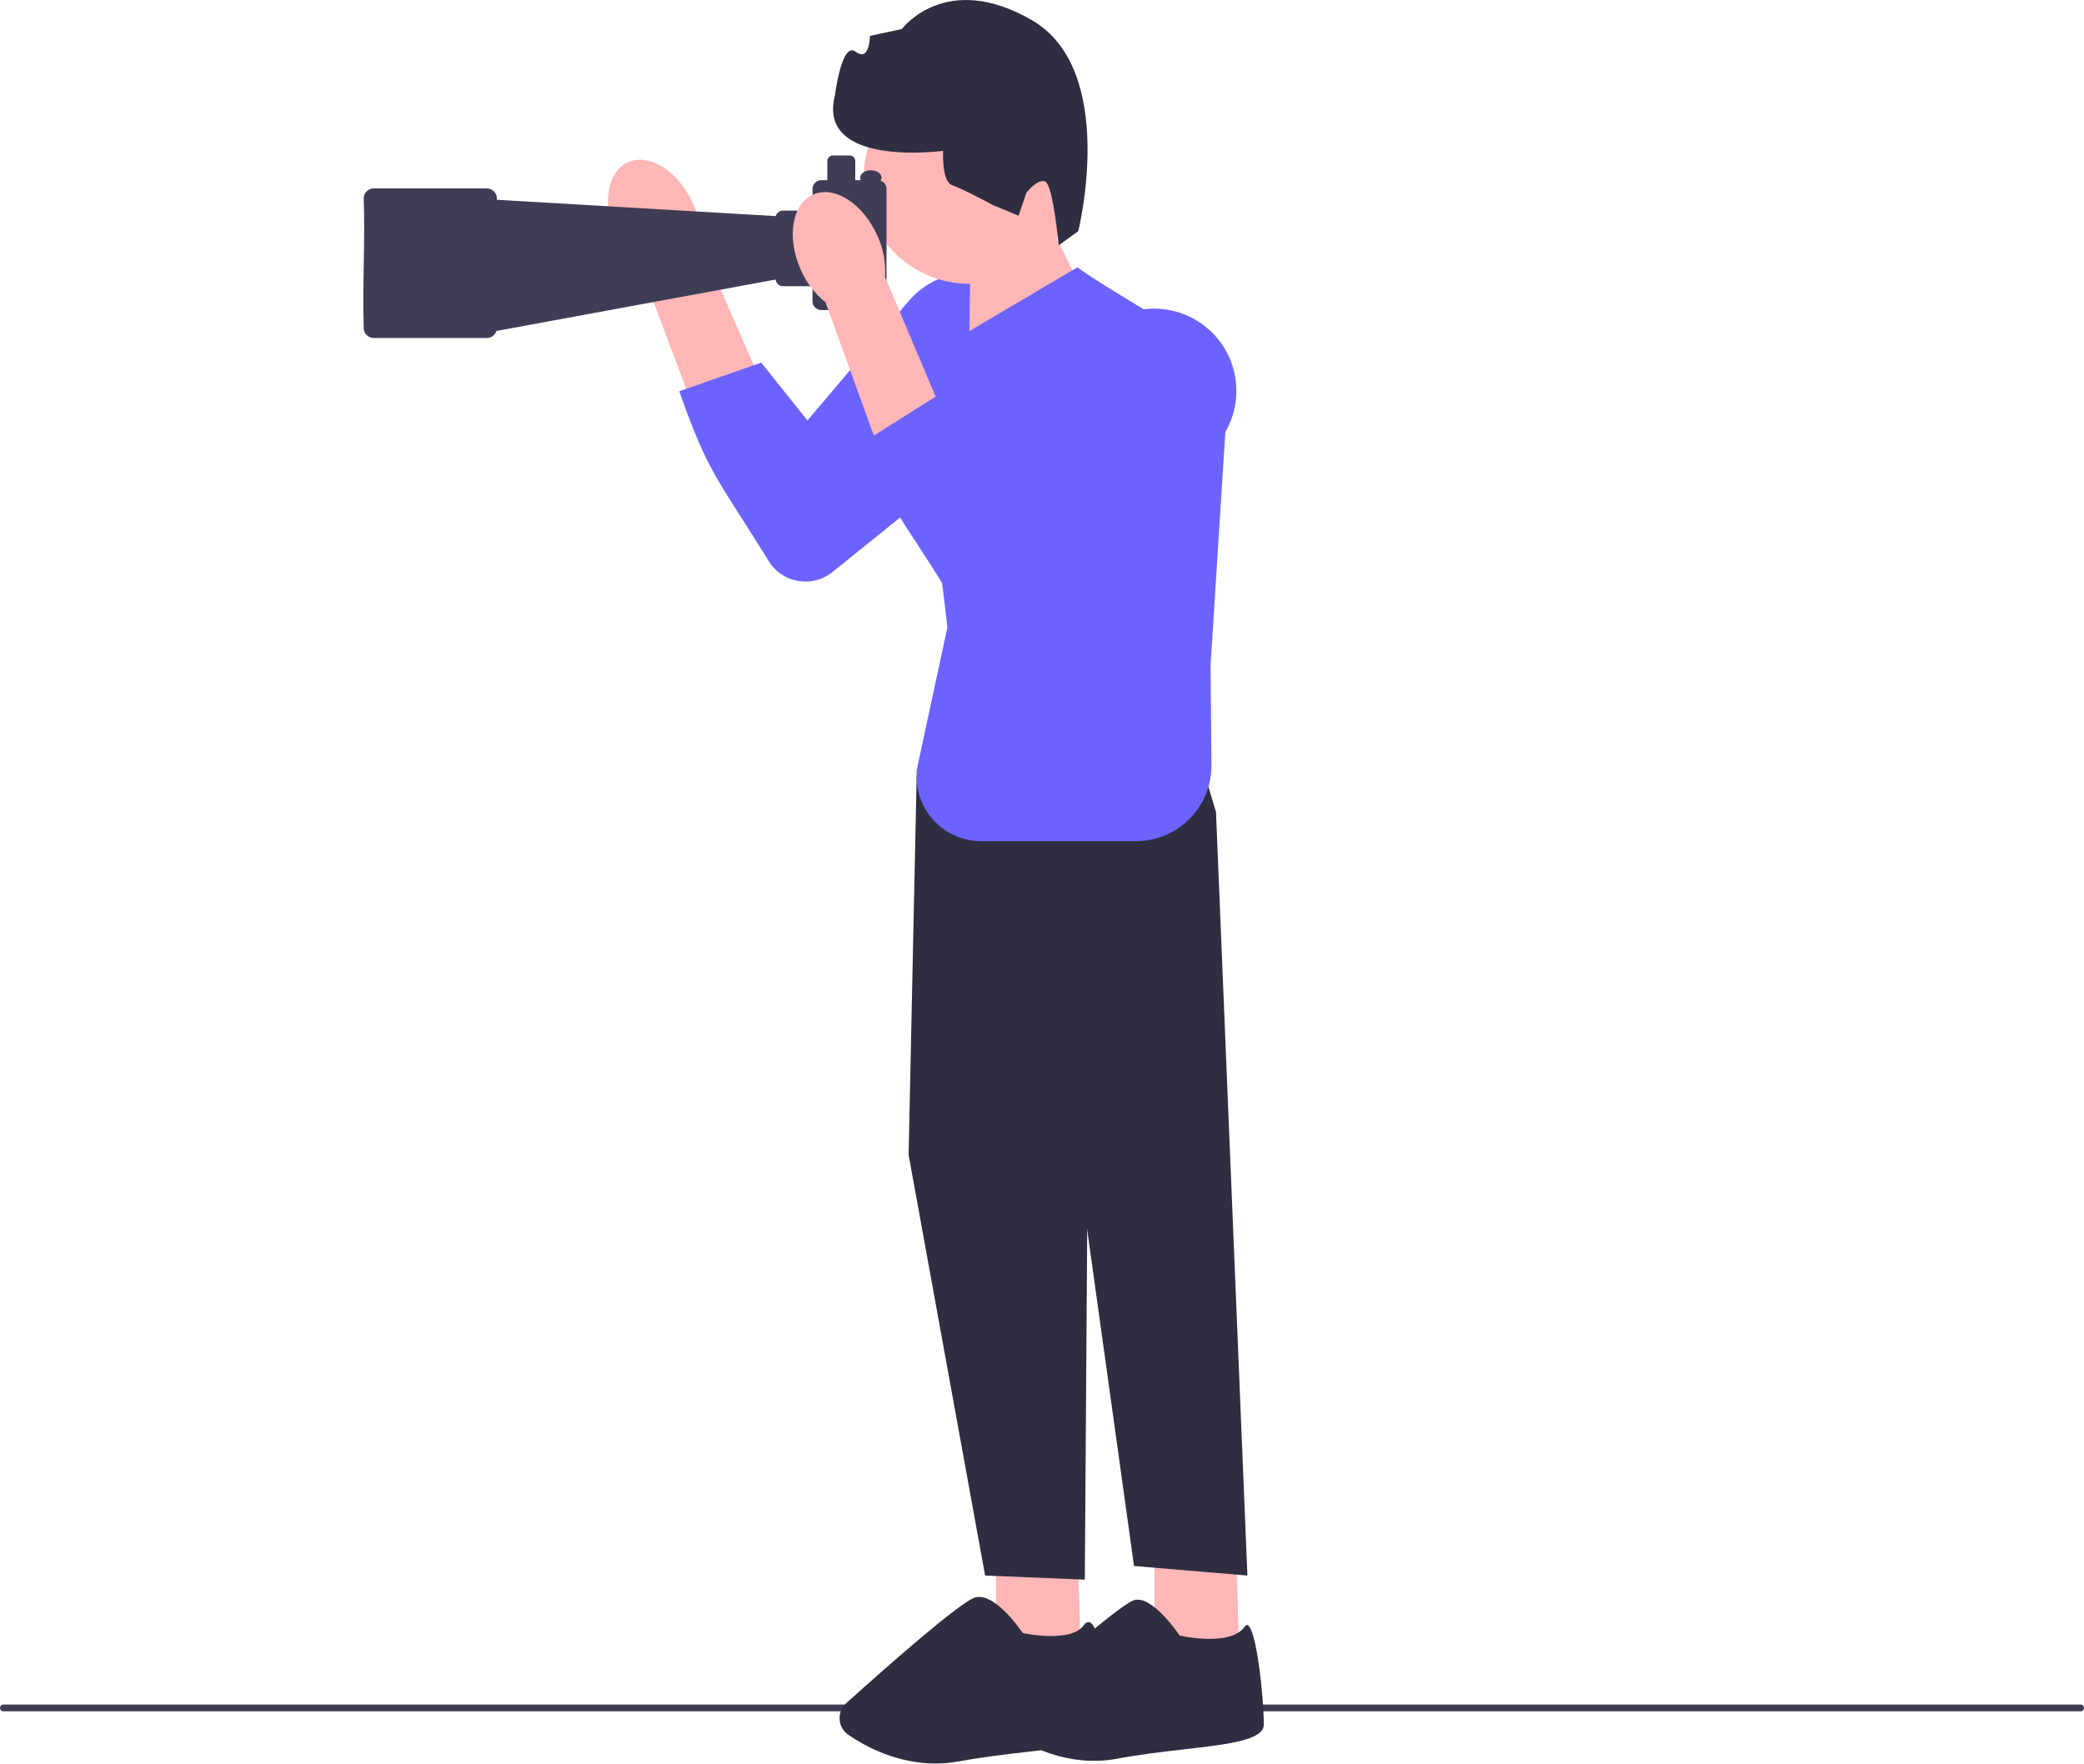
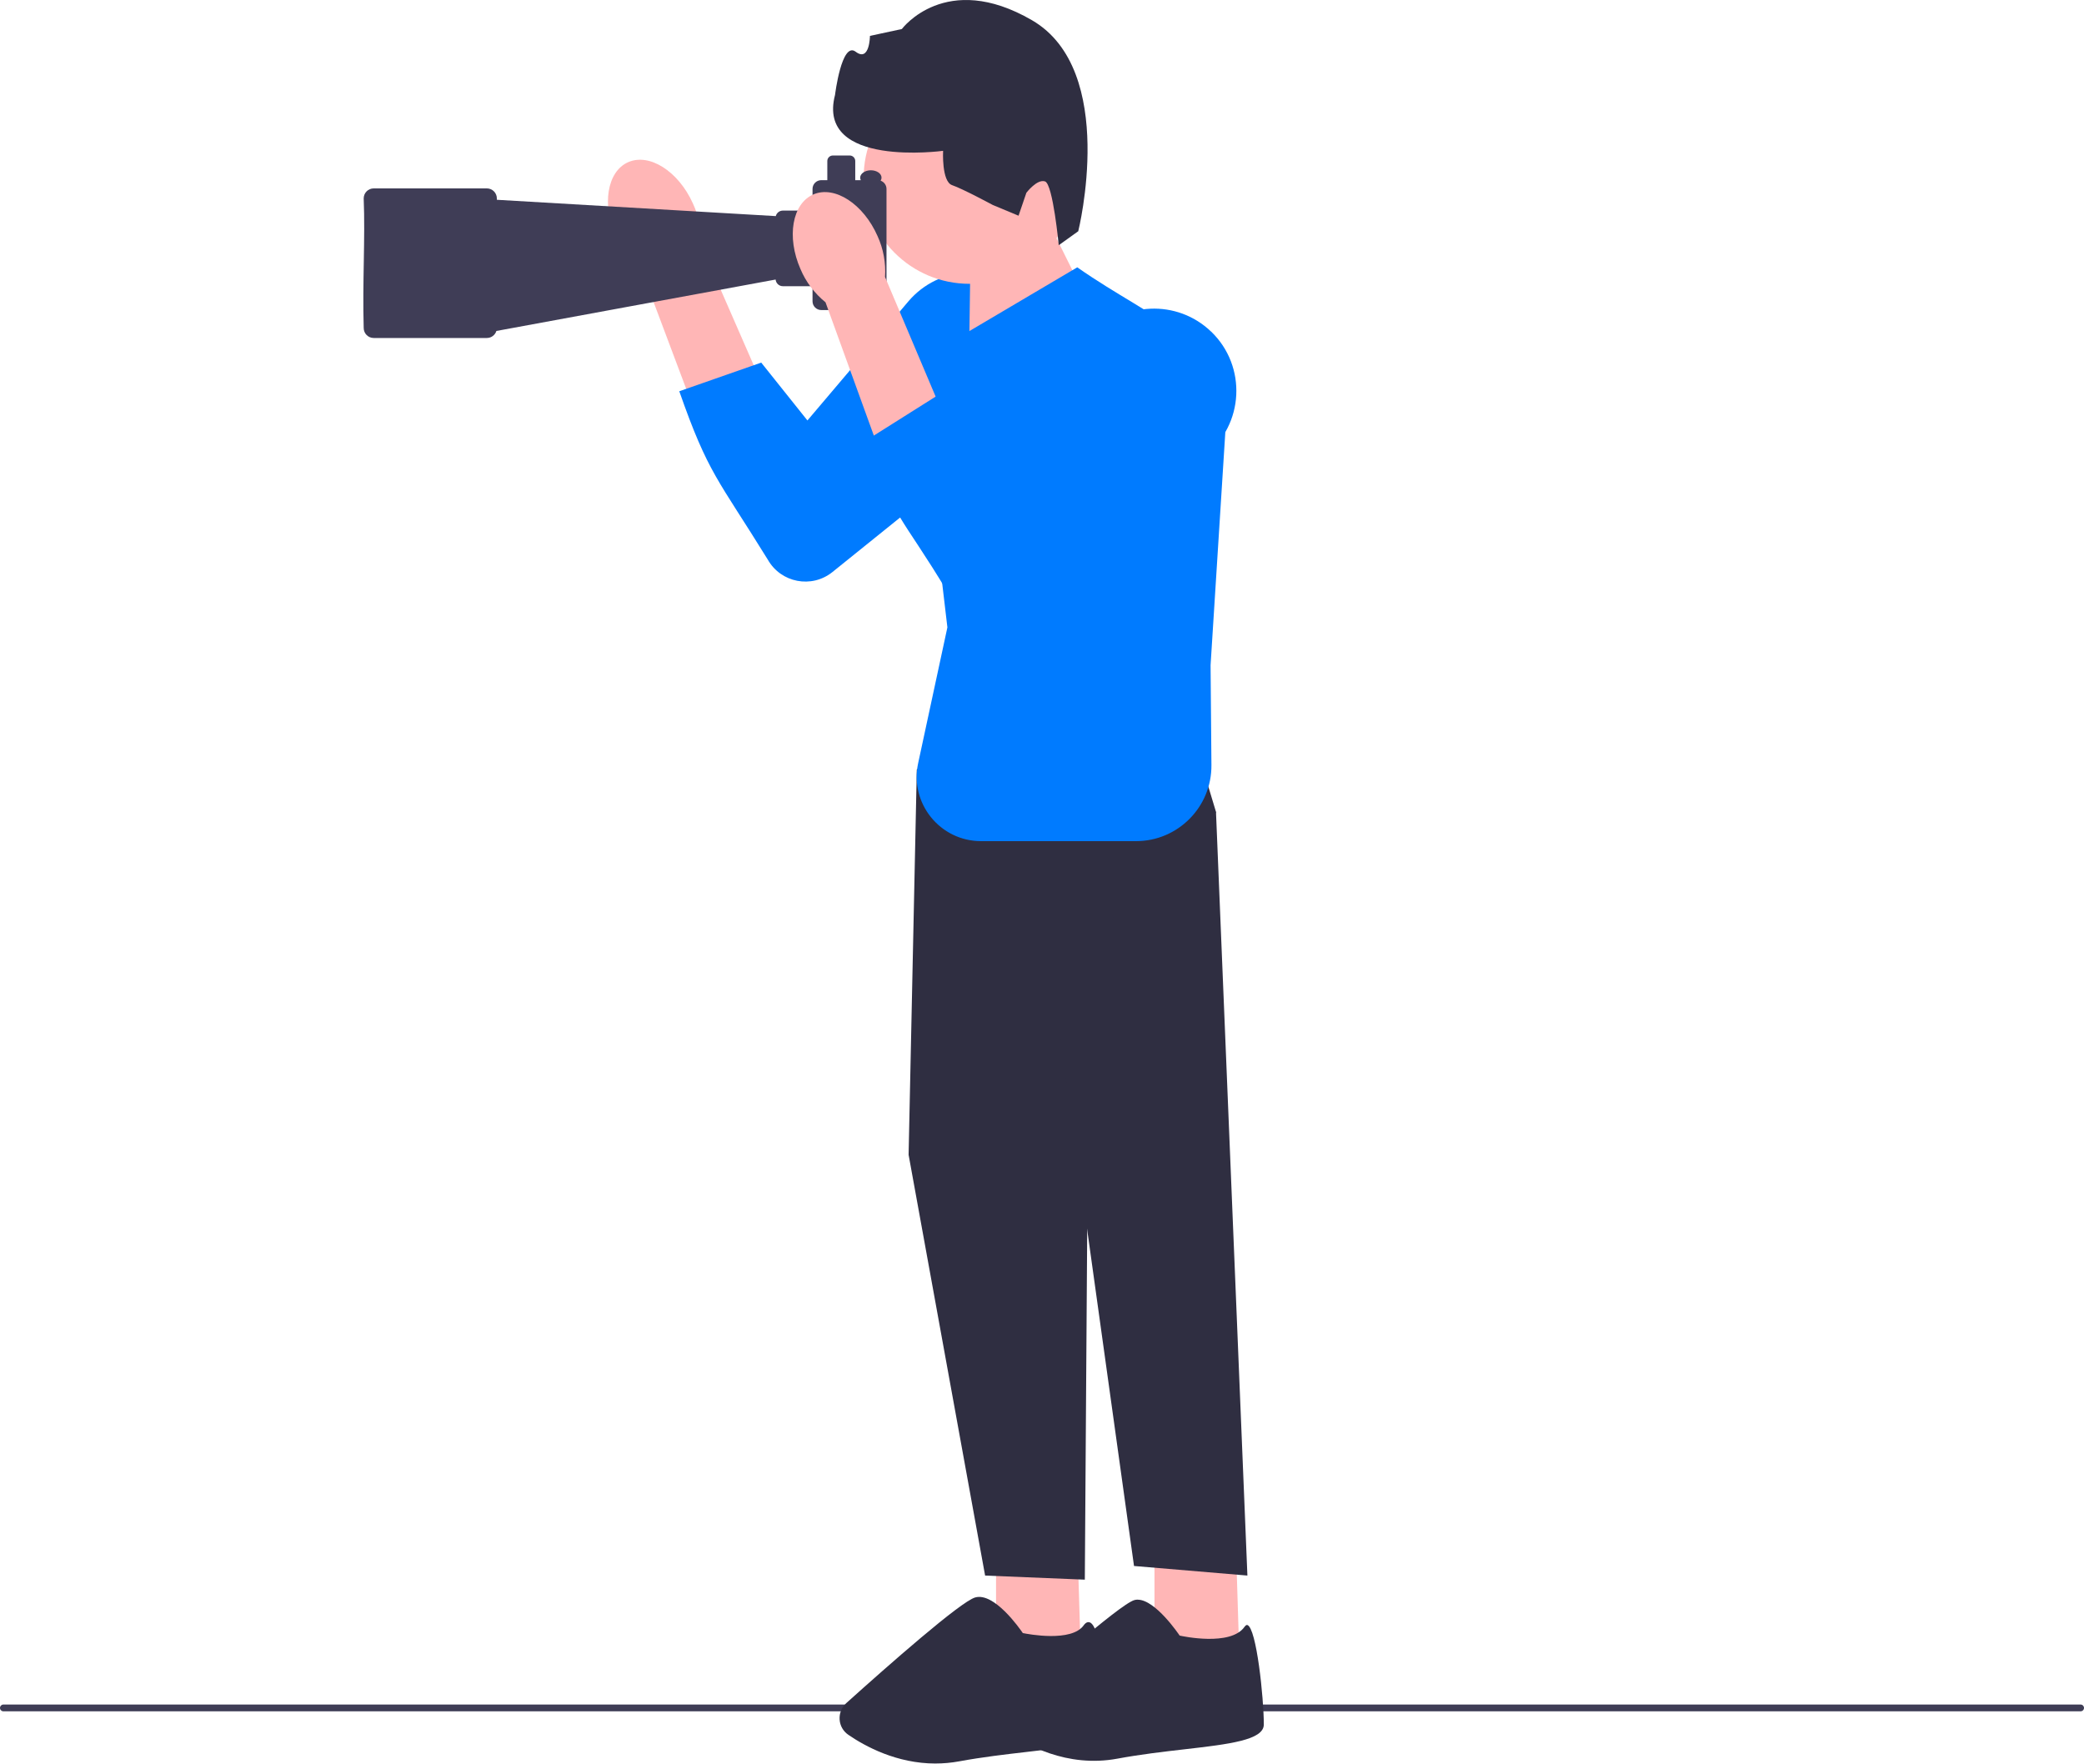
<svg xmlns="http://www.w3.org/2000/svg" width="731.67" height="619.119" viewBox="0 0 731.67 619.119" role="img" artist="Katerina Limpitsouni" source="https://undraw.co/">
  <path d="m0,599.599c0,.66.53,1.19,1.19,1.19h729.29c.66,0,1.19-.53,1.19-1.19s-.53-1.19-1.19-1.19H1.19c-.66,0-1.19.53-1.19,1.19Z" fill="#3f3d56" />
  <polygon points="405.33 539.699 405.33 579.029 435.07 579.989 433.83 539.699 405.33 539.699" fill="#ffb6b6" />
  <path d="m399.45,561.579c-.4,0-.8.05-1.18.16-5.37,1.53-36.43,29.27-45.82,37.73-1.16,1.05-1.78,2.54-1.69,4.1.08,1.55.86,2.96,2.12,3.87,7.12,5.13,21.72,13.25,39.42,9.97,8.14-1.51,16.36-2.46,23.62-3.29,15.53-1.79,27.79-3.21,27.79-8.7,0-9.33-2.56-33.9-5.78-34.93-.29-.09-.63.14-1.02.68-4.92,6.89-21.84,3.23-22.56,3.07l-.19-.04-.11-.16c-.09-.13-8.37-12.44-14.6-12.44h0v-.02h0v0Z" fill="#2f2e41" />
  <polygon points="349.7 539.699 349.7 579.029 379.43 579.989 378.19 539.699 349.7 539.699" fill="#ffb6b6" />
  <polygon points="337.71 258.169 321.88 270.159 319 405.409 345.86 553.129 380.87 554.569 381.83 413.559 426.92 285.029 417.8 254.809 337.71 258.169" fill="#2f2e41" />
  <polygon points="411.57 281.189 426.92 285.029 437.95 553.129 398.14 549.769 371.76 360.319 411.57 281.189" fill="#2f2e41" />
  <path d="m328.47,619.119c-13.65,0-24.73-6.03-30.65-10.1-1.79-1.23-2.9-3.18-3.04-5.35-.14-2.19.71-4.29,2.34-5.76,14.7-13.22,40.12-35.62,45.25-37.09,6.65-1.91,15.58,10.81,16.73,12.5,1.86.38,17.09,3.29,21.38-2.73.82-1.15,1.59-1.2,2.09-1.04,4.59,1.47,6.45,31.03,6.45,35.85,0,6.35-12.01,7.74-28.64,9.66-7.24.84-15.44,1.78-23.55,3.28-2.88.53-5.67.77-8.37.77h0l.01.01Z" fill="#2f2e41" />
-   <path id="uuid-bcebe549-af57-499c-bd7d-dc350147856d-357" d="m216.29,83.179c-5.08-11.22-3.17-22.98,4.27-26.25s17.59,3.18,22.67,14.41c2.09,4.46,3.05,9.36,2.78,14.29l20.9,47.84-23.58,9.46-18.1-48.16c-3.9-3.1-6.97-7.07-8.94-11.58h0s0-.01,0-.01Z" fill="#ffb6b6" />
-   <path d="m360.76,103.489h0c12.74,12.02,11.95,32.52-1.69,43.51l-66.8,53.82c-7.29,5.87-18.11,3.8-22.71-4.36-17.55-28.42-20.86-29.98-31.07-59.1l28.77-10.06,16.22,20.31,35.42-41.78c10.7-12.63,29.81-13.69,41.85-2.34h0l.01-0Z" fill="#6c63ff" />
+   <path id="uuid-bcebe549-af57-499c-bd7d-dc350147856d-1297" d="m216.29,83.179c-5.08-11.22-3.17-22.98,4.27-26.25s17.59,3.18,22.67,14.41c2.09,4.46,3.05,9.36,2.78,14.29l20.9,47.84-23.58,9.46-18.1-48.16c-3.9-3.1-6.97-7.07-8.94-11.58h0s0-.01,0-.01Z" fill="#ffb6b6" />
+   <path d="m360.76,103.489h0c12.74,12.02,11.95,32.52-1.69,43.51l-66.8,53.82c-7.29,5.87-18.11,3.8-22.71-4.36-17.55-28.42-20.86-29.98-31.07-59.1l28.77-10.06,16.22,20.31,35.42-41.78c10.7-12.63,29.81-13.69,41.85-2.34h0l.01-0Z" fill="#007bff" />
  <polygon points="370.6 82.989 381.52 104.999 340.23 124.939 340.73 89.649 370.6 82.989" fill="#ffb6b6" />
  <circle cx="340.37" cy="62.479" r="37.16" fill="#ffb6b6" />
-   <path d="m340.12,116.359l38.1-22.51h0c27.94,19.6,51.21,24.18,51.95,58.3l-5.15,81.39.3,35.05c.13,14.72-11.77,26.71-26.48,26.71h-54.4c-14.4,0-25.12-13.28-22.09-27.36l10.27-47.69-10.97-92.94,18.47-10.97h0v.02h0v0-0Z" fill="#6c63ff" />
+   <path d="m340.12,116.359l38.1-22.51h0c27.94,19.6,51.21,24.18,51.95,58.3l-5.15,81.39.3,35.05c.13,14.72-11.77,26.71-26.48,26.71h-54.4c-14.4,0-25.12-13.28-22.09-27.36l10.27-47.69-10.97-92.94,18.47-10.97h0v.02h0v0-0Z" fill="#007bff" />
  <path d="m127.69,69.659c0-1.95,1.58-3.52,3.52-3.52h39.71c1.95,0,3.52,1.58,3.52,3.52v.48l97.93,5.73c.28-1.11,1.28-1.94,2.49-1.94h10.41v-7.61c0-1.7,1.38-3.07,3.07-3.07h2.12v-6.72c0-1.07.87-1.94,1.94-1.94h5.93c1.07,0,1.94.87,1.94,1.94v6.72h1.95c-.14-.27-.22-.56-.22-.87,0-1.43,1.68-2.6,3.75-2.6s3.75,1.16,3.75,2.6c0,.37-.12.73-.32,1.05,1.19.42,2.06,1.55,2.06,2.89v39.46c0,1.7-1.38,3.07-3.07,3.07h-19.83c-1.7,0-3.07-1.38-3.07-3.07v-5.3h-10.41c-1.34,0-2.43-1.03-2.55-2.34l-98.03,18.05c-.45,1.43-1.78,2.47-3.36,2.47h-39.71c-1.95,0-3.52-1.58-3.52-3.52-.47-16.1.57-31.39,0-45.48,0,0-0,0-0,0Z" fill="#3f3d56" />
-   <path id="uuid-56498841-4b1e-4105-a308-6339b9438744-358" d="m281.03,94.439c-4.95-11.28-2.9-23.01,4.58-26.2,7.48-3.18,17.55,3.38,22.5,14.67,2.04,4.48,2.94,9.39,2.61,14.32l20.34,48.08-23.69,9.19-17.54-48.37c-3.87-3.14-6.89-7.15-8.8-11.69h0Z" fill="#ffb6b6" />
-   <path d="m425.25,116.439h0c12.6,12.17,11.56,32.66-2.2,43.49l-67.42,53.03c-7.36,5.79-18.15,3.59-22.66-4.62-17.22-28.62-18.61-24.73-28.48-53.97l26.55-16.74,16.42,22.03,35.9-41.36c10.85-12.5,29.97-13.34,41.88-1.85h.01s0-.01,0-.01Z" fill="#6c63ff" />
+   <path id="uuid-56498841-4b1e-4105-a308-6339b9438744-1298" d="m281.03,94.439c-4.95-11.28-2.9-23.01,4.58-26.2,7.48-3.18,17.55,3.38,22.5,14.67,2.04,4.48,2.94,9.39,2.61,14.32l20.34,48.08-23.69,9.19-17.54-48.37c-3.87-3.14-6.89-7.15-8.8-11.69h0Z" fill="#ffb6b6" />
+   <path d="m425.25,116.439h0c12.6,12.17,11.56,32.66-2.2,43.49l-67.42,53.03c-7.36,5.79-18.15,3.59-22.66-4.62-17.22-28.62-18.61-24.73-28.48-53.97l26.55-16.74,16.42,22.03,35.9-41.36c10.85-12.5,29.97-13.34,41.88-1.85h.01s0-.01,0-.01Z" fill="#007bff" />
  <path d="m378.58,81.169l-6.87,4.92s-2.02-21.45-4.81-22.4-6.55,3.99-6.55,3.99l-2.75,8.05-9.09-3.79s-10.52-5.67-14.24-6.94-3.16-12.05-3.16-12.05c0,0-44.64,6.11-37.94-19.62,0,0,2.31-18.93,7.25-15.17s5.01-5.56,5.01-5.56l11.2-2.41s15.37-20.7,45.69-3.09c30.32,17.61,16.25,74.05,16.25,74.05h0v.02s.01,0,.01,0Z" fill="#2f2e41" />
</svg>
